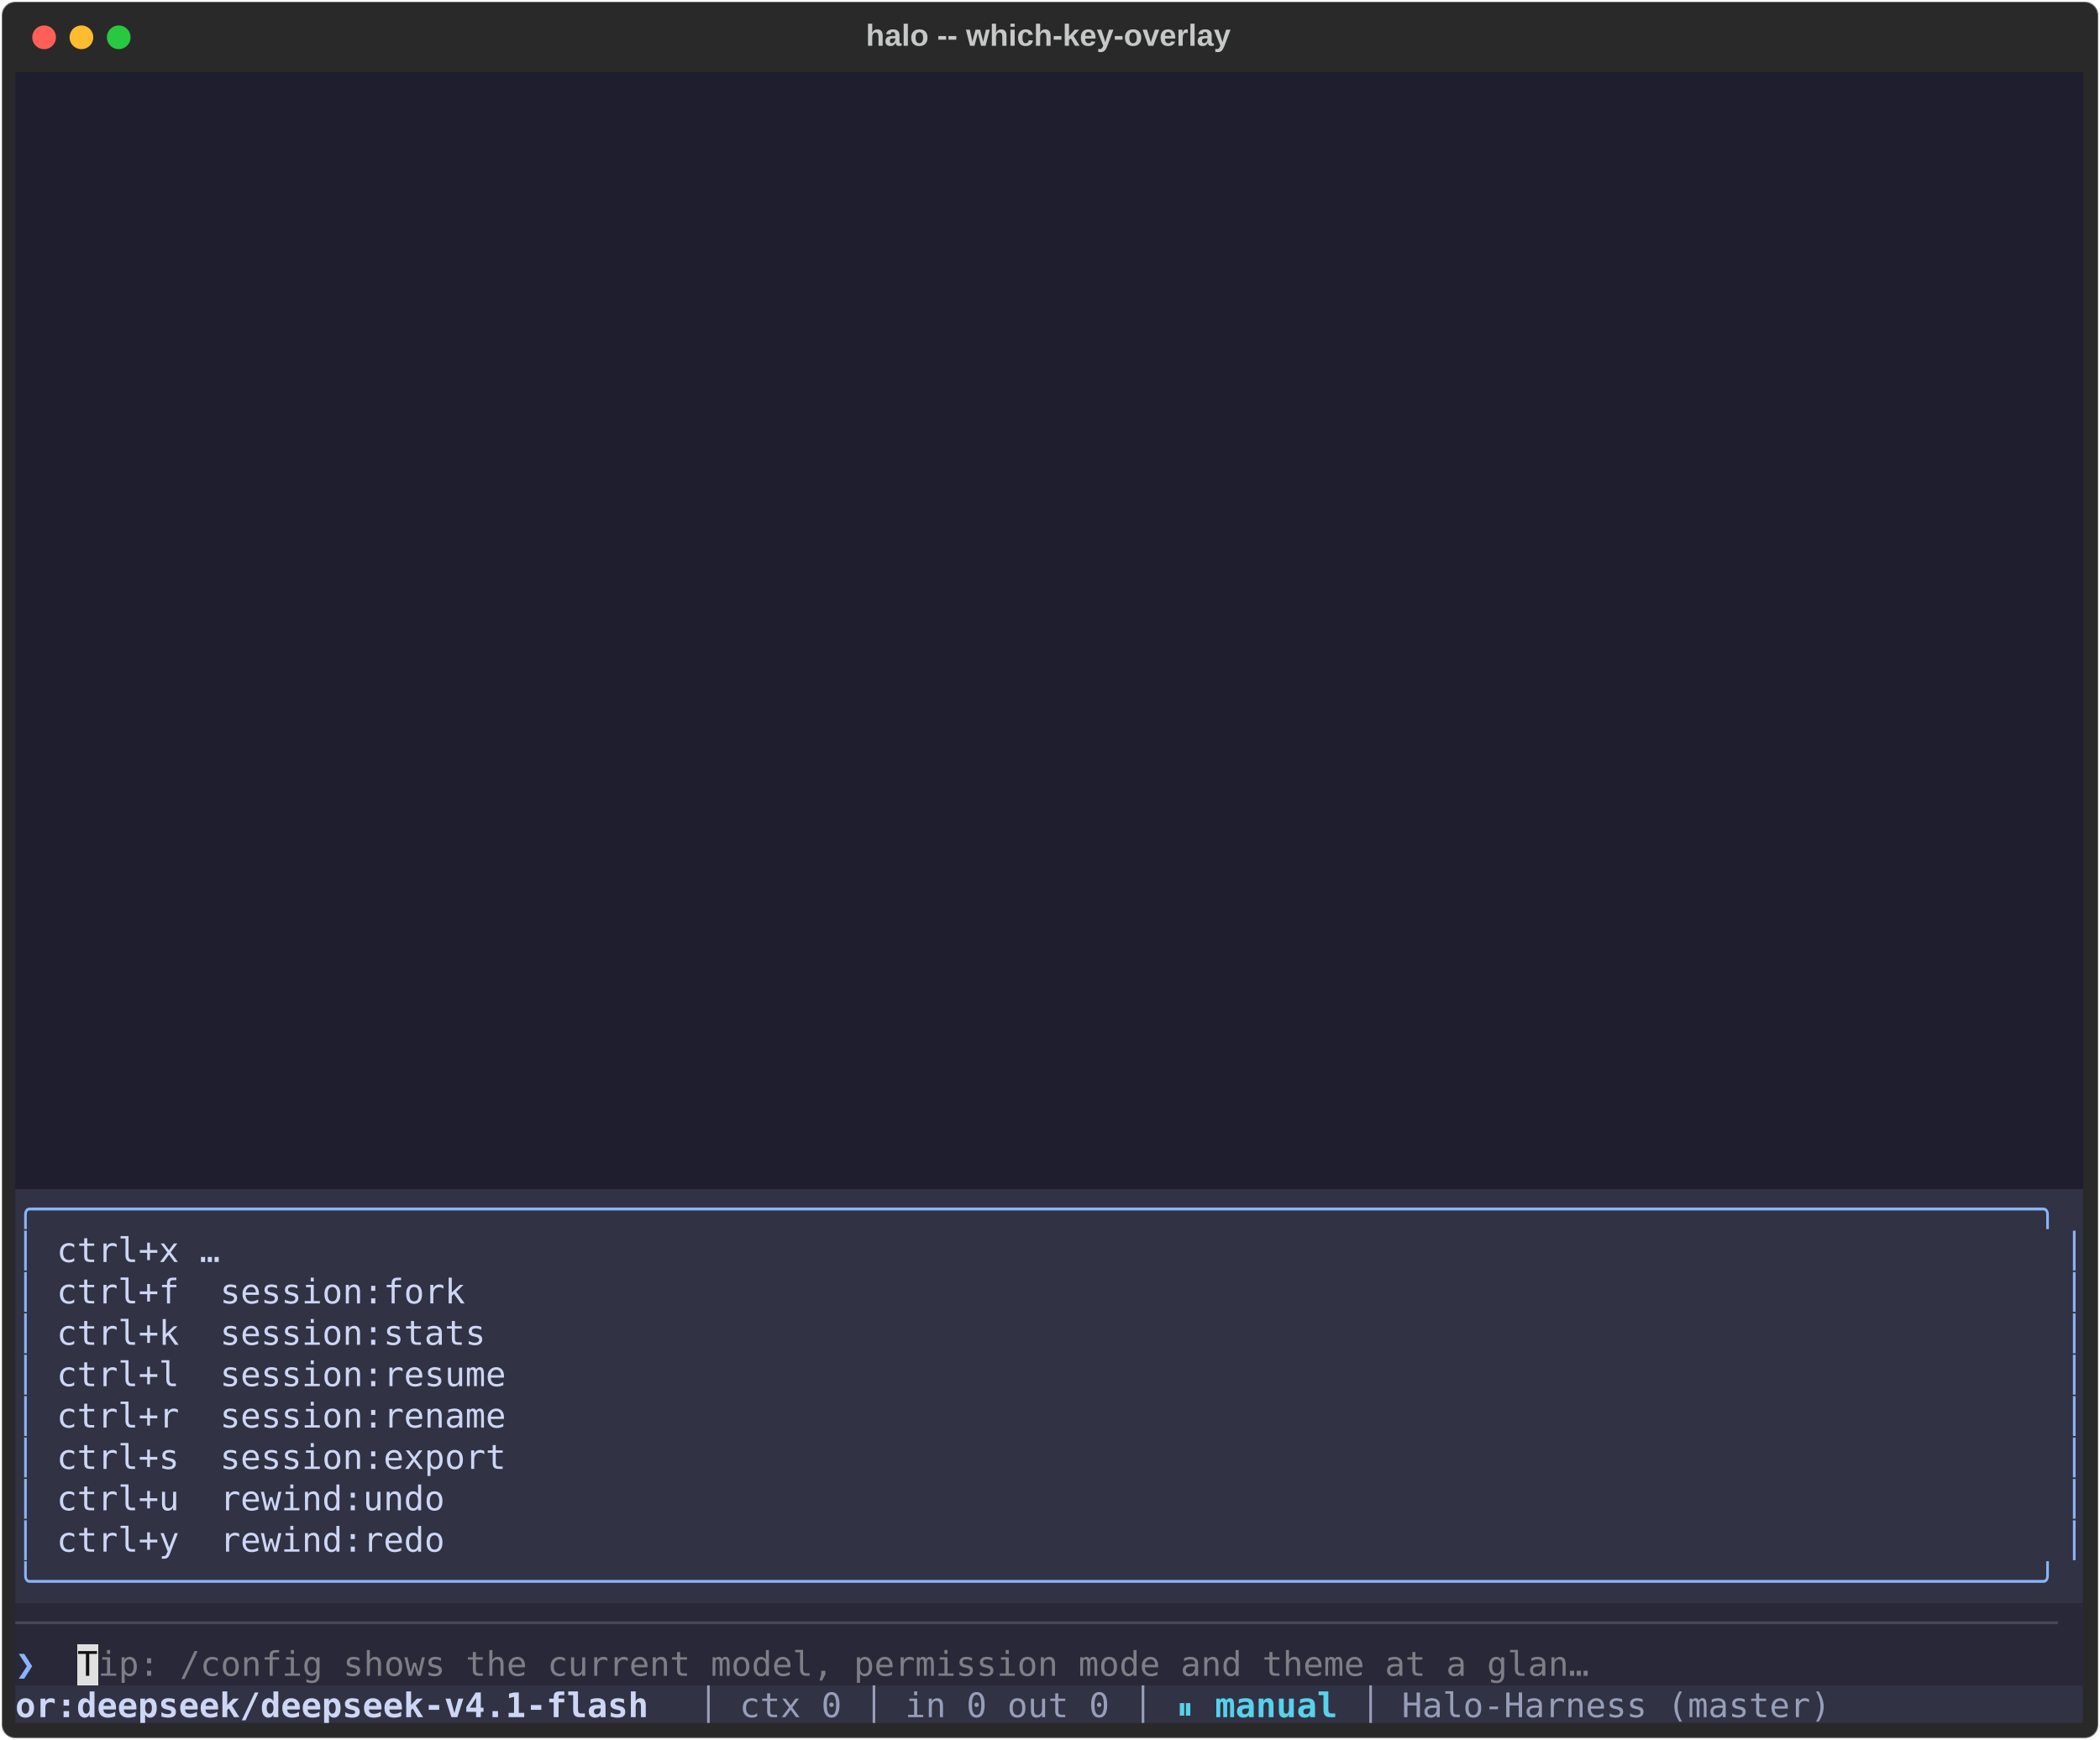
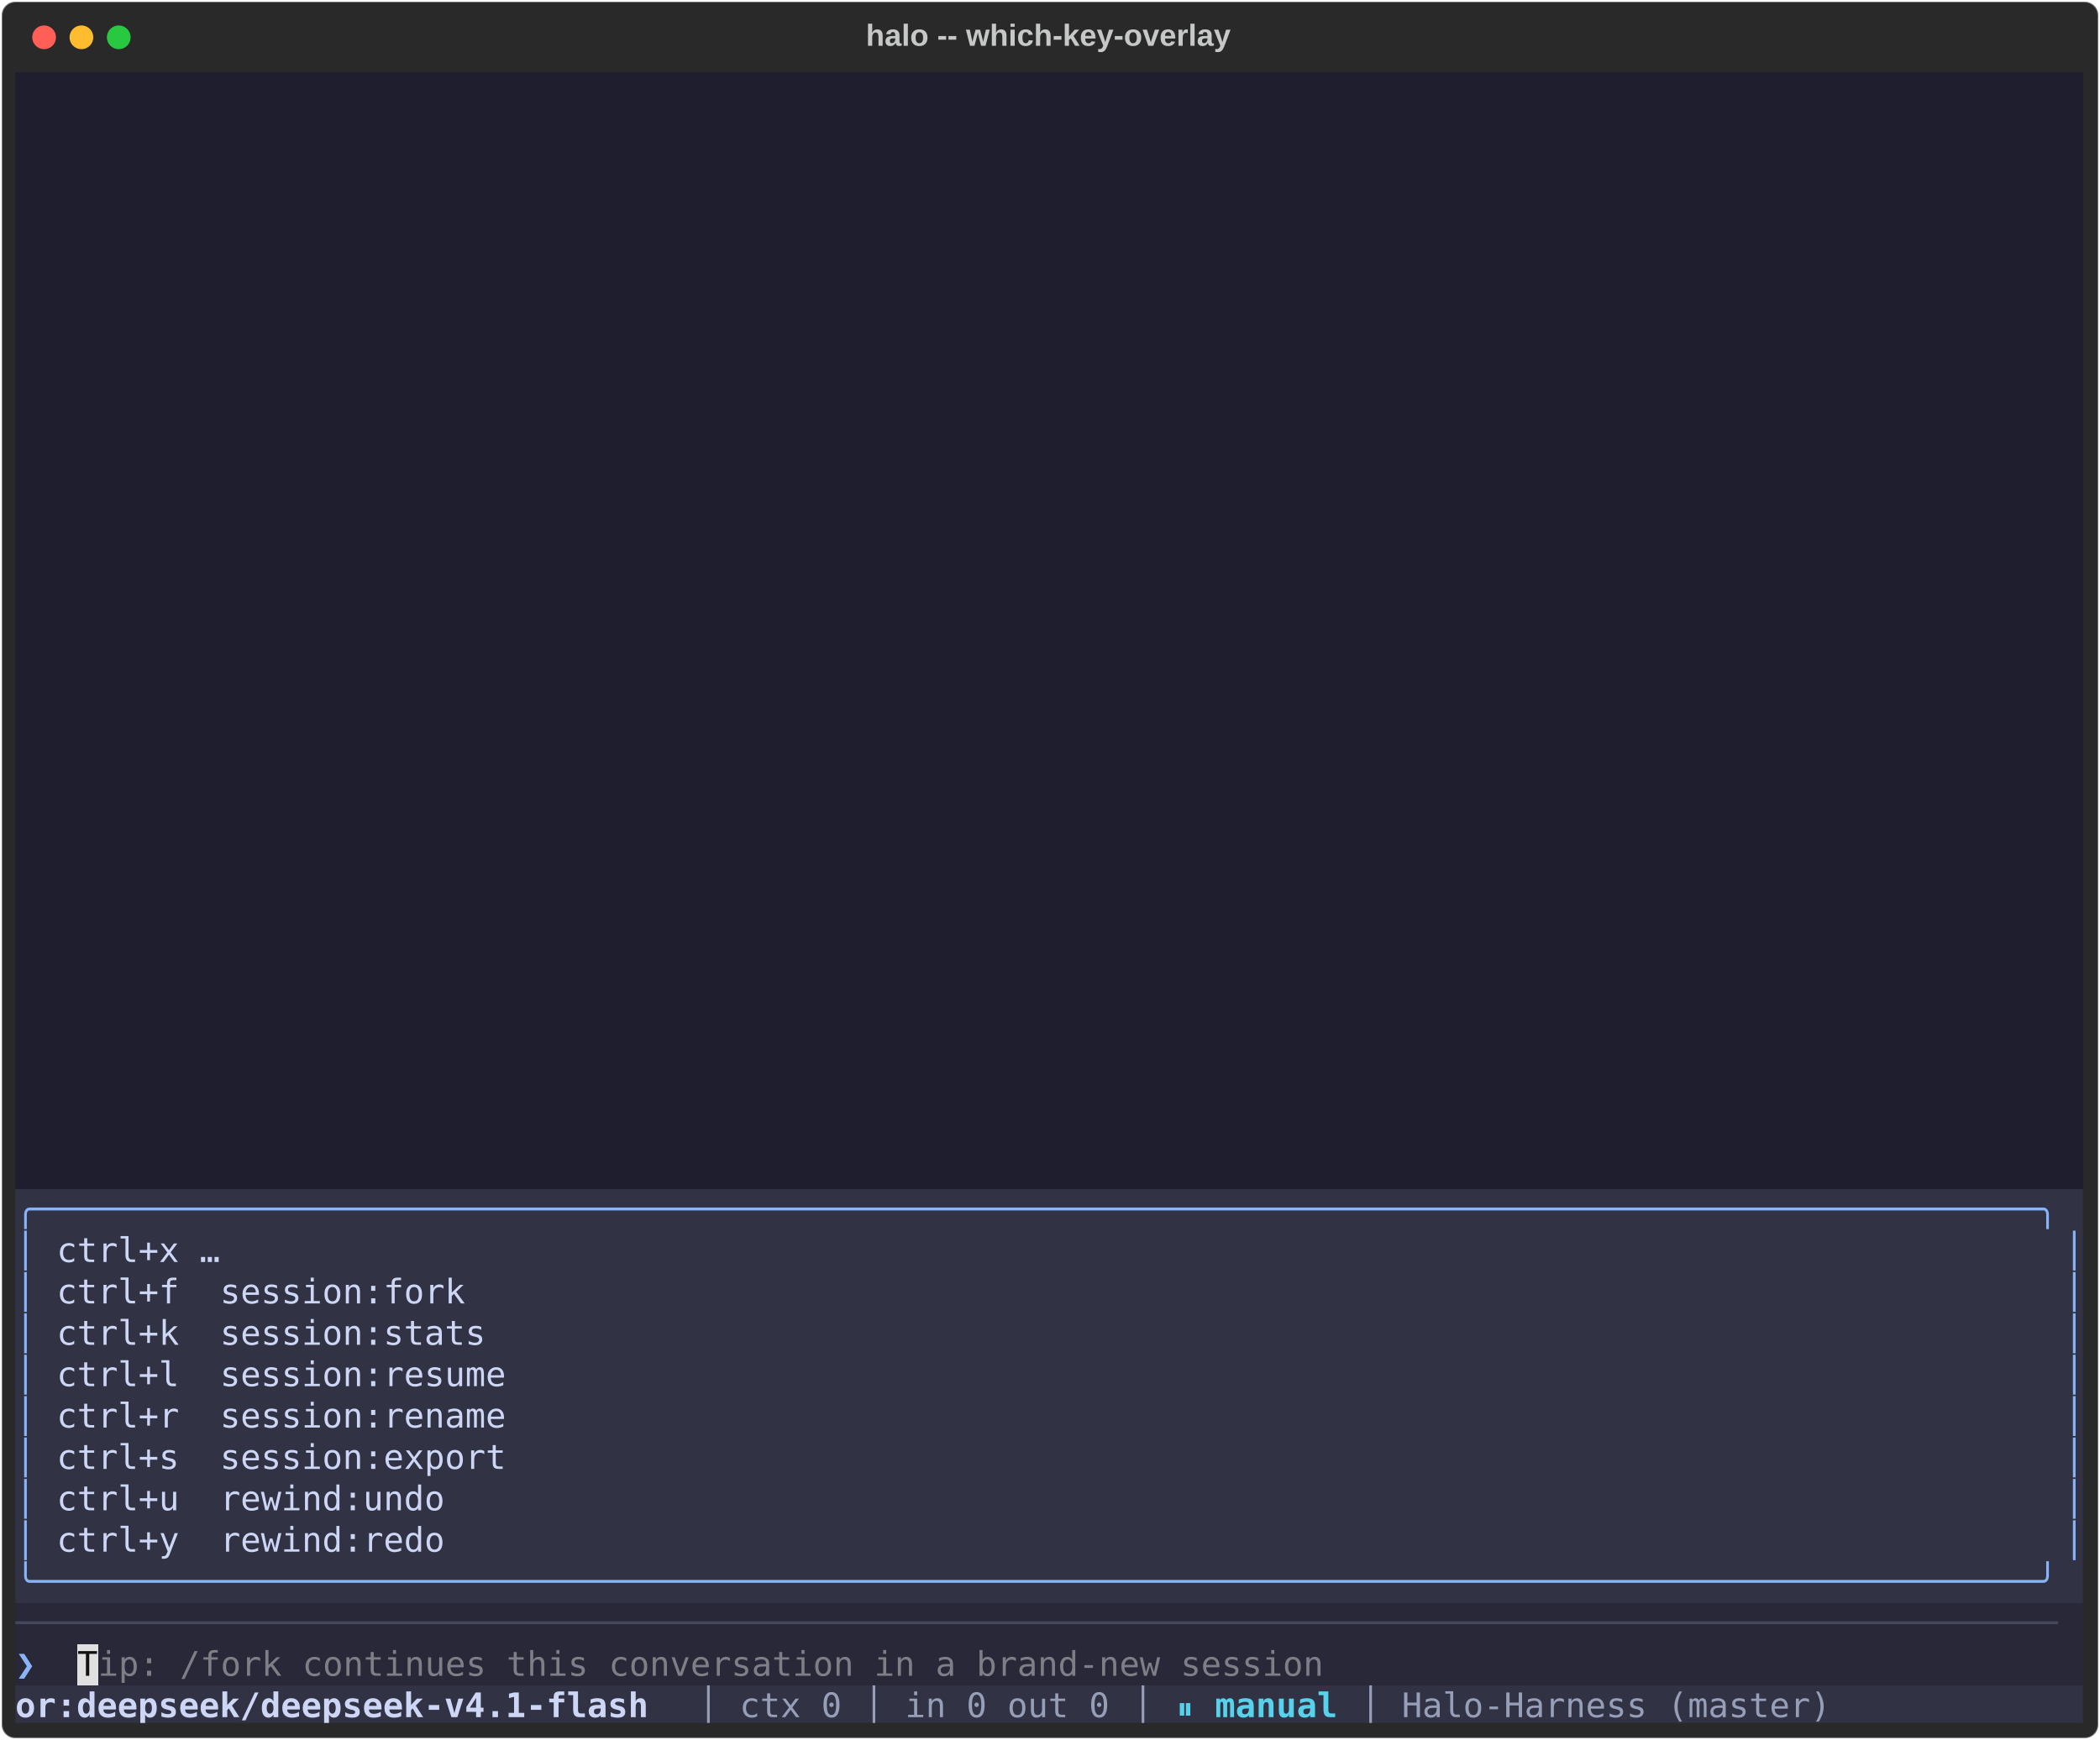
<svg xmlns="http://www.w3.org/2000/svg" class="rich-terminal" viewBox="0 0 1238 1026.0">
  <style>

    @font-face {
        font-family: "Fira Code";
        src: local("FiraCode-Regular"),
                url("https://cdnjs.cloudflare.com/ajax/libs/firacode/6.2.0/woff2/FiraCode-Regular.woff2") format("woff2"),
                url("https://cdnjs.cloudflare.com/ajax/libs/firacode/6.2.0/woff/FiraCode-Regular.woff") format("woff");
        font-style: normal;
        font-weight: 400;
    }
    @font-face {
        font-family: "Fira Code";
        src: local("FiraCode-Bold"),
                url("https://cdnjs.cloudflare.com/ajax/libs/firacode/6.2.0/woff2/FiraCode-Bold.woff2") format("woff2"),
                url("https://cdnjs.cloudflare.com/ajax/libs/firacode/6.2.0/woff/FiraCode-Bold.woff") format("woff");
        font-style: bold;
        font-weight: 700;
    }

-     .terminal-1856995977-matrix {
+     .terminal-78872193-matrix {
        font-family: Fira Code, monospace;
        font-size: 20px;
        line-height: 24.4px;
        font-variant-east-asian: full-width;
    }

-     .terminal-1856995977-title {
+     .terminal-78872193-title {
        font-size: 18px;
        font-weight: bold;
        font-family: arial;
    }

-     .terminal-1856995977-r1 { fill: #c5c8c6 }
- .terminal-1856995977-r2 { fill: #89b4fa }
- .terminal-1856995977-r3 { fill: #cdd6f4 }
- .terminal-1856995977-r4 { fill: #45475a }
- .terminal-1856995977-r5 { fill: #89b4fa;font-weight: bold }
- .terminal-1856995977-r6 { fill: #121212 }
- .terminal-1856995977-r7 { fill: #7e7e87 }
- .terminal-1856995977-r8 { fill: #cdd6f4;font-weight: bold }
- .terminal-1856995977-r9 { fill: #979eb8 }
- .terminal-1856995977-r10 { fill: #58d1eb;font-weight: bold }
+     .terminal-78872193-r1 { fill: #c5c8c6 }
+ .terminal-78872193-r2 { fill: #89b4fa }
+ .terminal-78872193-r3 { fill: #cdd6f4 }
+ .terminal-78872193-r4 { fill: #45475a }
+ .terminal-78872193-r5 { fill: #89b4fa;font-weight: bold }
+ .terminal-78872193-r6 { fill: #121212 }
+ .terminal-78872193-r7 { fill: #7e7e87 }
+ .terminal-78872193-r8 { fill: #cdd6f4;font-weight: bold }
+ .terminal-78872193-r9 { fill: #979eb8 }
+ .terminal-78872193-r10 { fill: #58d1eb;font-weight: bold }
    </style>
  <defs>
-     <clipPath id="terminal-1856995977-clip-terminal">
+     <clipPath id="terminal-78872193-clip-terminal">
      <rect x="0" y="0" width="1219.0" height="975.0" />
    </clipPath>
-     <clipPath id="terminal-1856995977-line-0">
+     <clipPath id="terminal-78872193-line-0">
      <rect x="0" y="1.5" width="1220" height="24.65" />
    </clipPath>
-     <clipPath id="terminal-1856995977-line-1">
+     <clipPath id="terminal-78872193-line-1">
      <rect x="0" y="25.9" width="1220" height="24.65" />
    </clipPath>
-     <clipPath id="terminal-1856995977-line-2">
+     <clipPath id="terminal-78872193-line-2">
      <rect x="0" y="50.3" width="1220" height="24.65" />
    </clipPath>
-     <clipPath id="terminal-1856995977-line-3">
+     <clipPath id="terminal-78872193-line-3">
      <rect x="0" y="74.7" width="1220" height="24.65" />
    </clipPath>
-     <clipPath id="terminal-1856995977-line-4">
+     <clipPath id="terminal-78872193-line-4">
      <rect x="0" y="99.1" width="1220" height="24.65" />
    </clipPath>
-     <clipPath id="terminal-1856995977-line-5">
+     <clipPath id="terminal-78872193-line-5">
      <rect x="0" y="123.5" width="1220" height="24.65" />
    </clipPath>
-     <clipPath id="terminal-1856995977-line-6">
+     <clipPath id="terminal-78872193-line-6">
      <rect x="0" y="147.9" width="1220" height="24.65" />
    </clipPath>
-     <clipPath id="terminal-1856995977-line-7">
+     <clipPath id="terminal-78872193-line-7">
      <rect x="0" y="172.3" width="1220" height="24.65" />
    </clipPath>
-     <clipPath id="terminal-1856995977-line-8">
+     <clipPath id="terminal-78872193-line-8">
      <rect x="0" y="196.7" width="1220" height="24.65" />
    </clipPath>
-     <clipPath id="terminal-1856995977-line-9">
+     <clipPath id="terminal-78872193-line-9">
      <rect x="0" y="221.1" width="1220" height="24.65" />
    </clipPath>
-     <clipPath id="terminal-1856995977-line-10">
+     <clipPath id="terminal-78872193-line-10">
      <rect x="0" y="245.5" width="1220" height="24.65" />
    </clipPath>
-     <clipPath id="terminal-1856995977-line-11">
+     <clipPath id="terminal-78872193-line-11">
      <rect x="0" y="269.9" width="1220" height="24.65" />
    </clipPath>
-     <clipPath id="terminal-1856995977-line-12">
+     <clipPath id="terminal-78872193-line-12">
      <rect x="0" y="294.3" width="1220" height="24.65" />
    </clipPath>
-     <clipPath id="terminal-1856995977-line-13">
+     <clipPath id="terminal-78872193-line-13">
      <rect x="0" y="318.7" width="1220" height="24.65" />
    </clipPath>
-     <clipPath id="terminal-1856995977-line-14">
+     <clipPath id="terminal-78872193-line-14">
      <rect x="0" y="343.1" width="1220" height="24.65" />
    </clipPath>
-     <clipPath id="terminal-1856995977-line-15">
+     <clipPath id="terminal-78872193-line-15">
      <rect x="0" y="367.5" width="1220" height="24.65" />
    </clipPath>
-     <clipPath id="terminal-1856995977-line-16">
+     <clipPath id="terminal-78872193-line-16">
      <rect x="0" y="391.9" width="1220" height="24.65" />
    </clipPath>
-     <clipPath id="terminal-1856995977-line-17">
+     <clipPath id="terminal-78872193-line-17">
      <rect x="0" y="416.3" width="1220" height="24.65" />
    </clipPath>
-     <clipPath id="terminal-1856995977-line-18">
+     <clipPath id="terminal-78872193-line-18">
      <rect x="0" y="440.7" width="1220" height="24.65" />
    </clipPath>
-     <clipPath id="terminal-1856995977-line-19">
+     <clipPath id="terminal-78872193-line-19">
      <rect x="0" y="465.1" width="1220" height="24.65" />
    </clipPath>
-     <clipPath id="terminal-1856995977-line-20">
+     <clipPath id="terminal-78872193-line-20">
      <rect x="0" y="489.5" width="1220" height="24.65" />
    </clipPath>
-     <clipPath id="terminal-1856995977-line-21">
+     <clipPath id="terminal-78872193-line-21">
      <rect x="0" y="513.9" width="1220" height="24.65" />
    </clipPath>
-     <clipPath id="terminal-1856995977-line-22">
+     <clipPath id="terminal-78872193-line-22">
      <rect x="0" y="538.3" width="1220" height="24.65" />
    </clipPath>
-     <clipPath id="terminal-1856995977-line-23">
+     <clipPath id="terminal-78872193-line-23">
      <rect x="0" y="562.7" width="1220" height="24.65" />
    </clipPath>
-     <clipPath id="terminal-1856995977-line-24">
+     <clipPath id="terminal-78872193-line-24">
      <rect x="0" y="587.1" width="1220" height="24.65" />
    </clipPath>
-     <clipPath id="terminal-1856995977-line-25">
+     <clipPath id="terminal-78872193-line-25">
      <rect x="0" y="611.5" width="1220" height="24.65" />
    </clipPath>
-     <clipPath id="terminal-1856995977-line-26">
+     <clipPath id="terminal-78872193-line-26">
      <rect x="0" y="635.9" width="1220" height="24.65" />
    </clipPath>
-     <clipPath id="terminal-1856995977-line-27">
+     <clipPath id="terminal-78872193-line-27">
      <rect x="0" y="660.3" width="1220" height="24.65" />
    </clipPath>
-     <clipPath id="terminal-1856995977-line-28">
+     <clipPath id="terminal-78872193-line-28">
      <rect x="0" y="684.7" width="1220" height="24.65" />
    </clipPath>
-     <clipPath id="terminal-1856995977-line-29">
+     <clipPath id="terminal-78872193-line-29">
      <rect x="0" y="709.1" width="1220" height="24.65" />
    </clipPath>
-     <clipPath id="terminal-1856995977-line-30">
+     <clipPath id="terminal-78872193-line-30">
      <rect x="0" y="733.5" width="1220" height="24.65" />
    </clipPath>
-     <clipPath id="terminal-1856995977-line-31">
+     <clipPath id="terminal-78872193-line-31">
      <rect x="0" y="757.9" width="1220" height="24.65" />
    </clipPath>
-     <clipPath id="terminal-1856995977-line-32">
+     <clipPath id="terminal-78872193-line-32">
      <rect x="0" y="782.3" width="1220" height="24.65" />
    </clipPath>
-     <clipPath id="terminal-1856995977-line-33">
+     <clipPath id="terminal-78872193-line-33">
      <rect x="0" y="806.7" width="1220" height="24.65" />
    </clipPath>
-     <clipPath id="terminal-1856995977-line-34">
+     <clipPath id="terminal-78872193-line-34">
      <rect x="0" y="831.1" width="1220" height="24.65" />
    </clipPath>
-     <clipPath id="terminal-1856995977-line-35">
+     <clipPath id="terminal-78872193-line-35">
      <rect x="0" y="855.5" width="1220" height="24.65" />
    </clipPath>
-     <clipPath id="terminal-1856995977-line-36">
+     <clipPath id="terminal-78872193-line-36">
      <rect x="0" y="879.9" width="1220" height="24.65" />
    </clipPath>
-     <clipPath id="terminal-1856995977-line-37">
+     <clipPath id="terminal-78872193-line-37">
      <rect x="0" y="904.3" width="1220" height="24.65" />
    </clipPath>
-     <clipPath id="terminal-1856995977-line-38">
+     <clipPath id="terminal-78872193-line-38">
      <rect x="0" y="928.7" width="1220" height="24.65" />
    </clipPath>
  </defs>
  <rect fill="#292929" stroke="rgba(255,255,255,0.35)" stroke-width="1" x="1" y="1" width="1236" height="1024" rx="8" />
-   <text class="terminal-1856995977-title" fill="#c5c8c6" text-anchor="middle" x="618" y="27">halo -- which-key-overlay</text>
+   <text class="terminal-78872193-title" fill="#c5c8c6" text-anchor="middle" x="618" y="27">halo -- which-key-overlay</text>
  <g transform="translate(26,22)">
    <circle cx="0" cy="0" r="7" fill="#ff5f57" />
    <circle cx="22" cy="0" r="7" fill="#febc2e" />
    <circle cx="44" cy="0" r="7" fill="#28c840" />
  </g>
-   <g transform="translate(9, 41)" clip-path="url(#terminal-1856995977-clip-terminal)">
+   <g transform="translate(9, 41)" clip-path="url(#terminal-78872193-clip-terminal)">
    <rect fill="#1e1e2e" x="0" y="1.5" width="1220" height="24.65" shape-rendering="crispEdges" />
    <rect fill="#1e1e2e" x="0" y="25.9" width="1220" height="24.65" shape-rendering="crispEdges" />
    <rect fill="#1e1e2e" x="0" y="50.3" width="1220" height="24.65" shape-rendering="crispEdges" />
    <rect fill="#1e1e2e" x="0" y="74.7" width="1220" height="24.65" shape-rendering="crispEdges" />
    <rect fill="#1e1e2e" x="0" y="99.1" width="1220" height="24.65" shape-rendering="crispEdges" />
    <rect fill="#1e1e2e" x="0" y="123.5" width="1220" height="24.65" shape-rendering="crispEdges" />
    <rect fill="#1e1e2e" x="0" y="147.9" width="1220" height="24.65" shape-rendering="crispEdges" />
    <rect fill="#1e1e2e" x="0" y="172.3" width="1220" height="24.65" shape-rendering="crispEdges" />
    <rect fill="#1e1e2e" x="0" y="196.7" width="1220" height="24.65" shape-rendering="crispEdges" />
    <rect fill="#1e1e2e" x="0" y="221.1" width="1220" height="24.65" shape-rendering="crispEdges" />
    <rect fill="#1e1e2e" x="0" y="245.5" width="1220" height="24.65" shape-rendering="crispEdges" />
    <rect fill="#1e1e2e" x="0" y="269.9" width="1220" height="24.65" shape-rendering="crispEdges" />
    <rect fill="#1e1e2e" x="0" y="294.3" width="1220" height="24.65" shape-rendering="crispEdges" />
    <rect fill="#1e1e2e" x="0" y="318.7" width="1220" height="24.65" shape-rendering="crispEdges" />
    <rect fill="#1e1e2e" x="0" y="343.1" width="1220" height="24.65" shape-rendering="crispEdges" />
    <rect fill="#1e1e2e" x="0" y="367.5" width="1220" height="24.65" shape-rendering="crispEdges" />
    <rect fill="#1e1e2e" x="0" y="391.9" width="1220" height="24.65" shape-rendering="crispEdges" />
    <rect fill="#1e1e2e" x="0" y="416.3" width="1220" height="24.65" shape-rendering="crispEdges" />
    <rect fill="#1e1e2e" x="0" y="440.7" width="1220" height="24.65" shape-rendering="crispEdges" />
    <rect fill="#1e1e2e" x="0" y="465.1" width="1220" height="24.65" shape-rendering="crispEdges" />
    <rect fill="#1e1e2e" x="0" y="489.5" width="1220" height="24.65" shape-rendering="crispEdges" />
    <rect fill="#1e1e2e" x="0" y="513.9" width="1220" height="24.65" shape-rendering="crispEdges" />
    <rect fill="#1e1e2e" x="0" y="538.3" width="1220" height="24.65" shape-rendering="crispEdges" />
    <rect fill="#1e1e2e" x="0" y="562.7" width="1220" height="24.65" shape-rendering="crispEdges" />
    <rect fill="#1e1e2e" x="0" y="587.1" width="1220" height="24.65" shape-rendering="crispEdges" />
    <rect fill="#1e1e2e" x="0" y="611.5" width="1220" height="24.65" shape-rendering="crispEdges" />
    <rect fill="#1e1e2e" x="0" y="635.9" width="1220" height="24.65" shape-rendering="crispEdges" />
    <rect fill="#313244" x="0" y="660.3" width="1220" height="24.65" shape-rendering="crispEdges" />
    <rect fill="#313244" x="0" y="684.7" width="12.2" height="24.65" shape-rendering="crispEdges" />
    <rect fill="#313244" x="12.2" y="684.7" width="12.2" height="24.65" shape-rendering="crispEdges" />
    <rect fill="#313244" x="24.4" y="684.7" width="97.6" height="24.65" shape-rendering="crispEdges" />
    <rect fill="#313244" x="122" y="684.7" width="1085.8" height="24.65" shape-rendering="crispEdges" />
    <rect fill="#313244" x="1207.8" y="684.7" width="12.2" height="24.65" shape-rendering="crispEdges" />
    <rect fill="#313244" x="0" y="709.1" width="12.2" height="24.65" shape-rendering="crispEdges" />
    <rect fill="#313244" x="12.2" y="709.1" width="12.2" height="24.65" shape-rendering="crispEdges" />
    <rect fill="#313244" x="24.4" y="709.1" width="244" height="24.65" shape-rendering="crispEdges" />
    <rect fill="#313244" x="268.4" y="709.1" width="939.4" height="24.65" shape-rendering="crispEdges" />
    <rect fill="#313244" x="1207.8" y="709.1" width="12.2" height="24.65" shape-rendering="crispEdges" />
    <rect fill="#313244" x="0" y="733.5" width="12.2" height="24.65" shape-rendering="crispEdges" />
    <rect fill="#313244" x="12.2" y="733.5" width="12.2" height="24.65" shape-rendering="crispEdges" />
    <rect fill="#313244" x="24.4" y="733.5" width="256.2" height="24.65" shape-rendering="crispEdges" />
    <rect fill="#313244" x="280.6" y="733.5" width="927.2" height="24.65" shape-rendering="crispEdges" />
    <rect fill="#313244" x="1207.8" y="733.5" width="12.2" height="24.65" shape-rendering="crispEdges" />
    <rect fill="#313244" x="0" y="757.9" width="12.2" height="24.65" shape-rendering="crispEdges" />
    <rect fill="#313244" x="12.2" y="757.9" width="12.2" height="24.65" shape-rendering="crispEdges" />
    <rect fill="#313244" x="24.4" y="757.9" width="268.4" height="24.65" shape-rendering="crispEdges" />
    <rect fill="#313244" x="292.8" y="757.9" width="915" height="24.65" shape-rendering="crispEdges" />
    <rect fill="#313244" x="1207.8" y="757.9" width="12.2" height="24.65" shape-rendering="crispEdges" />
    <rect fill="#313244" x="0" y="782.3" width="12.2" height="24.65" shape-rendering="crispEdges" />
    <rect fill="#313244" x="12.2" y="782.3" width="12.2" height="24.65" shape-rendering="crispEdges" />
    <rect fill="#313244" x="24.4" y="782.3" width="268.4" height="24.65" shape-rendering="crispEdges" />
    <rect fill="#313244" x="292.8" y="782.3" width="915" height="24.65" shape-rendering="crispEdges" />
    <rect fill="#313244" x="1207.8" y="782.3" width="12.2" height="24.65" shape-rendering="crispEdges" />
    <rect fill="#313244" x="0" y="806.7" width="12.2" height="24.65" shape-rendering="crispEdges" />
    <rect fill="#313244" x="12.2" y="806.7" width="12.2" height="24.65" shape-rendering="crispEdges" />
    <rect fill="#313244" x="24.4" y="806.7" width="268.4" height="24.65" shape-rendering="crispEdges" />
    <rect fill="#313244" x="292.8" y="806.7" width="915" height="24.65" shape-rendering="crispEdges" />
    <rect fill="#313244" x="1207.8" y="806.7" width="12.2" height="24.65" shape-rendering="crispEdges" />
    <rect fill="#313244" x="0" y="831.1" width="12.2" height="24.65" shape-rendering="crispEdges" />
    <rect fill="#313244" x="12.2" y="831.1" width="12.2" height="24.65" shape-rendering="crispEdges" />
    <rect fill="#313244" x="24.4" y="831.1" width="231.8" height="24.65" shape-rendering="crispEdges" />
    <rect fill="#313244" x="256.2" y="831.1" width="951.6" height="24.65" shape-rendering="crispEdges" />
    <rect fill="#313244" x="1207.8" y="831.1" width="12.2" height="24.65" shape-rendering="crispEdges" />
    <rect fill="#313244" x="0" y="855.5" width="12.2" height="24.65" shape-rendering="crispEdges" />
    <rect fill="#313244" x="12.2" y="855.5" width="12.2" height="24.65" shape-rendering="crispEdges" />
    <rect fill="#313244" x="24.4" y="855.5" width="231.8" height="24.65" shape-rendering="crispEdges" />
    <rect fill="#313244" x="256.2" y="855.5" width="951.6" height="24.65" shape-rendering="crispEdges" />
    <rect fill="#313244" x="1207.8" y="855.5" width="12.2" height="24.65" shape-rendering="crispEdges" />
    <rect fill="#313244" x="0" y="879.9" width="1220" height="24.65" shape-rendering="crispEdges" />
    <rect fill="#282838" x="0" y="904.3" width="1220" height="24.65" shape-rendering="crispEdges" />
    <rect fill="#282838" x="0" y="928.7" width="12.2" height="24.65" shape-rendering="crispEdges" />
    <rect fill="#282838" x="12.2" y="928.7" width="12.2" height="24.65" shape-rendering="crispEdges" />
    <rect fill="#282838" x="24.4" y="928.7" width="12.2" height="24.65" shape-rendering="crispEdges" />
    <rect fill="#e0e0e0" x="36.6" y="928.7" width="12.2" height="24.65" shape-rendering="crispEdges" />
-     <rect fill="#282838" x="48.8" y="928.7" width="890.6" height="24.65" shape-rendering="crispEdges" />
-     <rect fill="#282838" x="939.4" y="928.7" width="280.6" height="24.65" shape-rendering="crispEdges" />
+     <rect fill="#282838" x="48.8" y="928.7" width="732" height="24.65" shape-rendering="crispEdges" />
+     <rect fill="#282838" x="780.8" y="928.7" width="439.2" height="24.65" shape-rendering="crispEdges" />
    <rect fill="#313244" x="0" y="953.1" width="402.6" height="24.65" shape-rendering="crispEdges" />
    <rect fill="#313244" x="402.6" y="953.1" width="24.4" height="24.65" shape-rendering="crispEdges" />
    <rect fill="#313244" x="427" y="953.1" width="73.2" height="24.65" shape-rendering="crispEdges" />
    <rect fill="#313244" x="500.2" y="953.1" width="24.4" height="24.65" shape-rendering="crispEdges" />
    <rect fill="#313244" x="524.6" y="953.1" width="134.2" height="24.65" shape-rendering="crispEdges" />
    <rect fill="#313244" x="658.8" y="953.1" width="24.4" height="24.65" shape-rendering="crispEdges" />
    <rect fill="#313244" x="683.2" y="953.1" width="109.8" height="24.65" shape-rendering="crispEdges" />
    <rect fill="#313244" x="793" y="953.1" width="24.4" height="24.65" shape-rendering="crispEdges" />
    <rect fill="#313244" x="817.4" y="953.1" width="268.4" height="24.65" shape-rendering="crispEdges" />
    <rect fill="#313244" x="1085.8" y="953.1" width="134.2" height="24.65" shape-rendering="crispEdges" />
-     <g class="terminal-1856995977-matrix">
-       <text class="terminal-1856995977-r1" x="1220" y="20" textLength="12.2" clip-path="url(#terminal-1856995977-line-0)">
- </text>
-       <text class="terminal-1856995977-r1" x="1220" y="44.4" textLength="12.2" clip-path="url(#terminal-1856995977-line-1)">
- </text>
-       <text class="terminal-1856995977-r1" x="1220" y="68.8" textLength="12.2" clip-path="url(#terminal-1856995977-line-2)">
- </text>
-       <text class="terminal-1856995977-r1" x="1220" y="93.2" textLength="12.2" clip-path="url(#terminal-1856995977-line-3)">
- </text>
-       <text class="terminal-1856995977-r1" x="1220" y="117.6" textLength="12.2" clip-path="url(#terminal-1856995977-line-4)">
- </text>
-       <text class="terminal-1856995977-r1" x="1220" y="142" textLength="12.2" clip-path="url(#terminal-1856995977-line-5)">
- </text>
-       <text class="terminal-1856995977-r1" x="1220" y="166.4" textLength="12.2" clip-path="url(#terminal-1856995977-line-6)">
- </text>
-       <text class="terminal-1856995977-r1" x="1220" y="190.8" textLength="12.2" clip-path="url(#terminal-1856995977-line-7)">
- </text>
-       <text class="terminal-1856995977-r1" x="1220" y="215.2" textLength="12.2" clip-path="url(#terminal-1856995977-line-8)">
- </text>
-       <text class="terminal-1856995977-r1" x="1220" y="239.6" textLength="12.2" clip-path="url(#terminal-1856995977-line-9)">
- </text>
-       <text class="terminal-1856995977-r1" x="1220" y="264" textLength="12.2" clip-path="url(#terminal-1856995977-line-10)">
- </text>
-       <text class="terminal-1856995977-r1" x="1220" y="288.4" textLength="12.2" clip-path="url(#terminal-1856995977-line-11)">
- </text>
-       <text class="terminal-1856995977-r1" x="1220" y="312.8" textLength="12.2" clip-path="url(#terminal-1856995977-line-12)">
- </text>
-       <text class="terminal-1856995977-r1" x="1220" y="337.2" textLength="12.2" clip-path="url(#terminal-1856995977-line-13)">
- </text>
-       <text class="terminal-1856995977-r1" x="1220" y="361.6" textLength="12.2" clip-path="url(#terminal-1856995977-line-14)">
- </text>
-       <text class="terminal-1856995977-r1" x="1220" y="386" textLength="12.2" clip-path="url(#terminal-1856995977-line-15)">
- </text>
-       <text class="terminal-1856995977-r1" x="1220" y="410.4" textLength="12.2" clip-path="url(#terminal-1856995977-line-16)">
- </text>
-       <text class="terminal-1856995977-r1" x="1220" y="434.8" textLength="12.2" clip-path="url(#terminal-1856995977-line-17)">
- </text>
-       <text class="terminal-1856995977-r1" x="1220" y="459.2" textLength="12.2" clip-path="url(#terminal-1856995977-line-18)">
- </text>
-       <text class="terminal-1856995977-r1" x="1220" y="483.6" textLength="12.2" clip-path="url(#terminal-1856995977-line-19)">
- </text>
-       <text class="terminal-1856995977-r1" x="1220" y="508" textLength="12.2" clip-path="url(#terminal-1856995977-line-20)">
- </text>
-       <text class="terminal-1856995977-r1" x="1220" y="532.4" textLength="12.2" clip-path="url(#terminal-1856995977-line-21)">
- </text>
-       <text class="terminal-1856995977-r1" x="1220" y="556.8" textLength="12.2" clip-path="url(#terminal-1856995977-line-22)">
- </text>
-       <text class="terminal-1856995977-r1" x="1220" y="581.2" textLength="12.2" clip-path="url(#terminal-1856995977-line-23)">
- </text>
-       <text class="terminal-1856995977-r1" x="1220" y="605.6" textLength="12.2" clip-path="url(#terminal-1856995977-line-24)">
- </text>
-       <text class="terminal-1856995977-r1" x="1220" y="630" textLength="12.2" clip-path="url(#terminal-1856995977-line-25)">
- </text>
-       <text class="terminal-1856995977-r1" x="1220" y="654.4" textLength="12.2" clip-path="url(#terminal-1856995977-line-26)">
- </text>
-       <text class="terminal-1856995977-r2" x="0" y="678.8" textLength="1220" clip-path="url(#terminal-1856995977-line-27)">╭──────────────────────────────────────────────────────────────────────────────────────────────────╮</text>
-       <text class="terminal-1856995977-r1" x="1220" y="678.8" textLength="12.2" clip-path="url(#terminal-1856995977-line-27)">
- </text>
-       <text class="terminal-1856995977-r2" x="0" y="703.2" textLength="12.2" clip-path="url(#terminal-1856995977-line-28)">│</text>
-       <text class="terminal-1856995977-r3" x="24.4" y="703.2" textLength="97.6" clip-path="url(#terminal-1856995977-line-28)">ctrl+x …</text>
-       <text class="terminal-1856995977-r2" x="1207.8" y="703.2" textLength="12.2" clip-path="url(#terminal-1856995977-line-28)">│</text>
-       <text class="terminal-1856995977-r1" x="1220" y="703.2" textLength="12.2" clip-path="url(#terminal-1856995977-line-28)">
- </text>
-       <text class="terminal-1856995977-r2" x="0" y="727.6" textLength="12.2" clip-path="url(#terminal-1856995977-line-29)">│</text>
-       <text class="terminal-1856995977-r3" x="24.4" y="727.6" textLength="244" clip-path="url(#terminal-1856995977-line-29)">ctrl+f  session:fork</text>
-       <text class="terminal-1856995977-r2" x="1207.8" y="727.6" textLength="12.2" clip-path="url(#terminal-1856995977-line-29)">│</text>
-       <text class="terminal-1856995977-r1" x="1220" y="727.6" textLength="12.2" clip-path="url(#terminal-1856995977-line-29)">
- </text>
-       <text class="terminal-1856995977-r2" x="0" y="752" textLength="12.2" clip-path="url(#terminal-1856995977-line-30)">│</text>
-       <text class="terminal-1856995977-r3" x="24.4" y="752" textLength="256.2" clip-path="url(#terminal-1856995977-line-30)">ctrl+k  session:stats</text>
-       <text class="terminal-1856995977-r2" x="1207.8" y="752" textLength="12.2" clip-path="url(#terminal-1856995977-line-30)">│</text>
-       <text class="terminal-1856995977-r1" x="1220" y="752" textLength="12.2" clip-path="url(#terminal-1856995977-line-30)">
- </text>
-       <text class="terminal-1856995977-r2" x="0" y="776.4" textLength="12.2" clip-path="url(#terminal-1856995977-line-31)">│</text>
-       <text class="terminal-1856995977-r3" x="24.4" y="776.4" textLength="268.4" clip-path="url(#terminal-1856995977-line-31)">ctrl+l  session:resume</text>
-       <text class="terminal-1856995977-r2" x="1207.8" y="776.4" textLength="12.2" clip-path="url(#terminal-1856995977-line-31)">│</text>
-       <text class="terminal-1856995977-r1" x="1220" y="776.4" textLength="12.2" clip-path="url(#terminal-1856995977-line-31)">
- </text>
-       <text class="terminal-1856995977-r2" x="0" y="800.8" textLength="12.2" clip-path="url(#terminal-1856995977-line-32)">│</text>
-       <text class="terminal-1856995977-r3" x="24.4" y="800.8" textLength="268.4" clip-path="url(#terminal-1856995977-line-32)">ctrl+r  session:rename</text>
-       <text class="terminal-1856995977-r2" x="1207.8" y="800.8" textLength="12.2" clip-path="url(#terminal-1856995977-line-32)">│</text>
-       <text class="terminal-1856995977-r1" x="1220" y="800.8" textLength="12.2" clip-path="url(#terminal-1856995977-line-32)">
- </text>
-       <text class="terminal-1856995977-r2" x="0" y="825.2" textLength="12.2" clip-path="url(#terminal-1856995977-line-33)">│</text>
-       <text class="terminal-1856995977-r3" x="24.4" y="825.2" textLength="268.4" clip-path="url(#terminal-1856995977-line-33)">ctrl+s  session:export</text>
-       <text class="terminal-1856995977-r2" x="1207.8" y="825.2" textLength="12.2" clip-path="url(#terminal-1856995977-line-33)">│</text>
-       <text class="terminal-1856995977-r1" x="1220" y="825.2" textLength="12.2" clip-path="url(#terminal-1856995977-line-33)">
- </text>
-       <text class="terminal-1856995977-r2" x="0" y="849.6" textLength="12.2" clip-path="url(#terminal-1856995977-line-34)">│</text>
-       <text class="terminal-1856995977-r3" x="24.4" y="849.6" textLength="231.8" clip-path="url(#terminal-1856995977-line-34)">ctrl+u  rewind:undo</text>
-       <text class="terminal-1856995977-r2" x="1207.8" y="849.6" textLength="12.2" clip-path="url(#terminal-1856995977-line-34)">│</text>
-       <text class="terminal-1856995977-r1" x="1220" y="849.6" textLength="12.2" clip-path="url(#terminal-1856995977-line-34)">
- </text>
-       <text class="terminal-1856995977-r2" x="0" y="874" textLength="12.2" clip-path="url(#terminal-1856995977-line-35)">│</text>
-       <text class="terminal-1856995977-r3" x="24.4" y="874" textLength="231.8" clip-path="url(#terminal-1856995977-line-35)">ctrl+y  rewind:redo</text>
-       <text class="terminal-1856995977-r2" x="1207.8" y="874" textLength="12.2" clip-path="url(#terminal-1856995977-line-35)">│</text>
-       <text class="terminal-1856995977-r1" x="1220" y="874" textLength="12.2" clip-path="url(#terminal-1856995977-line-35)">
- </text>
-       <text class="terminal-1856995977-r2" x="0" y="898.4" textLength="1220" clip-path="url(#terminal-1856995977-line-36)">╰──────────────────────────────────────────────────────────────────────────────────────────────────╯</text>
-       <text class="terminal-1856995977-r1" x="1220" y="898.4" textLength="12.2" clip-path="url(#terminal-1856995977-line-36)">
- </text>
-       <text class="terminal-1856995977-r4" x="0" y="922.8" textLength="1220" clip-path="url(#terminal-1856995977-line-37)">────────────────────────────────────────────────────────────────────────────────────────────────────</text>
-       <text class="terminal-1856995977-r1" x="1220" y="922.8" textLength="12.2" clip-path="url(#terminal-1856995977-line-37)">
- </text>
-       <text class="terminal-1856995977-r5" x="0" y="947.2" textLength="12.2" clip-path="url(#terminal-1856995977-line-38)">❯</text>
-       <text class="terminal-1856995977-r6" x="36.6" y="947.2" textLength="12.2" clip-path="url(#terminal-1856995977-line-38)">T</text>
-       <text class="terminal-1856995977-r7" x="48.8" y="947.2" textLength="890.6" clip-path="url(#terminal-1856995977-line-38)">ip: /config shows the current model, permission mode and theme at a glan…</text>
-       <text class="terminal-1856995977-r1" x="1220" y="947.2" textLength="12.2" clip-path="url(#terminal-1856995977-line-38)">
- </text>
-       <text class="terminal-1856995977-r8" x="0" y="971.6" textLength="402.6" clip-path="url(#terminal-1856995977-line-39)"> or:deepseek/deepseek-v4.1-flash </text>
-       <text class="terminal-1856995977-r9" x="402.6" y="971.6" textLength="24.4" clip-path="url(#terminal-1856995977-line-39)">│ </text>
-       <text class="terminal-1856995977-r9" x="427" y="971.6" textLength="73.2" clip-path="url(#terminal-1856995977-line-39)">ctx 0 </text>
-       <text class="terminal-1856995977-r9" x="500.2" y="971.6" textLength="24.4" clip-path="url(#terminal-1856995977-line-39)">│ </text>
-       <text class="terminal-1856995977-r9" x="524.6" y="971.6" textLength="134.2" clip-path="url(#terminal-1856995977-line-39)">in 0 out 0 </text>
-       <text class="terminal-1856995977-r9" x="658.8" y="971.6" textLength="24.4" clip-path="url(#terminal-1856995977-line-39)">│ </text>
-       <text class="terminal-1856995977-r10" x="683.2" y="971.6" textLength="109.8" clip-path="url(#terminal-1856995977-line-39)">⏸ manual </text>
-       <text class="terminal-1856995977-r9" x="793" y="971.6" textLength="24.4" clip-path="url(#terminal-1856995977-line-39)">│ </text>
-       <text class="terminal-1856995977-r9" x="817.4" y="971.6" textLength="268.4" clip-path="url(#terminal-1856995977-line-39)">Halo-Harness (master) </text>
+     <g class="terminal-78872193-matrix">
+       <text class="terminal-78872193-r1" x="1220" y="20" textLength="12.2" clip-path="url(#terminal-78872193-line-0)">
+ </text>
+       <text class="terminal-78872193-r1" x="1220" y="44.4" textLength="12.2" clip-path="url(#terminal-78872193-line-1)">
+ </text>
+       <text class="terminal-78872193-r1" x="1220" y="68.8" textLength="12.2" clip-path="url(#terminal-78872193-line-2)">
+ </text>
+       <text class="terminal-78872193-r1" x="1220" y="93.2" textLength="12.2" clip-path="url(#terminal-78872193-line-3)">
+ </text>
+       <text class="terminal-78872193-r1" x="1220" y="117.6" textLength="12.2" clip-path="url(#terminal-78872193-line-4)">
+ </text>
+       <text class="terminal-78872193-r1" x="1220" y="142" textLength="12.2" clip-path="url(#terminal-78872193-line-5)">
+ </text>
+       <text class="terminal-78872193-r1" x="1220" y="166.4" textLength="12.2" clip-path="url(#terminal-78872193-line-6)">
+ </text>
+       <text class="terminal-78872193-r1" x="1220" y="190.8" textLength="12.2" clip-path="url(#terminal-78872193-line-7)">
+ </text>
+       <text class="terminal-78872193-r1" x="1220" y="215.2" textLength="12.2" clip-path="url(#terminal-78872193-line-8)">
+ </text>
+       <text class="terminal-78872193-r1" x="1220" y="239.6" textLength="12.2" clip-path="url(#terminal-78872193-line-9)">
+ </text>
+       <text class="terminal-78872193-r1" x="1220" y="264" textLength="12.2" clip-path="url(#terminal-78872193-line-10)">
+ </text>
+       <text class="terminal-78872193-r1" x="1220" y="288.4" textLength="12.2" clip-path="url(#terminal-78872193-line-11)">
+ </text>
+       <text class="terminal-78872193-r1" x="1220" y="312.8" textLength="12.2" clip-path="url(#terminal-78872193-line-12)">
+ </text>
+       <text class="terminal-78872193-r1" x="1220" y="337.2" textLength="12.2" clip-path="url(#terminal-78872193-line-13)">
+ </text>
+       <text class="terminal-78872193-r1" x="1220" y="361.6" textLength="12.2" clip-path="url(#terminal-78872193-line-14)">
+ </text>
+       <text class="terminal-78872193-r1" x="1220" y="386" textLength="12.2" clip-path="url(#terminal-78872193-line-15)">
+ </text>
+       <text class="terminal-78872193-r1" x="1220" y="410.4" textLength="12.2" clip-path="url(#terminal-78872193-line-16)">
+ </text>
+       <text class="terminal-78872193-r1" x="1220" y="434.8" textLength="12.2" clip-path="url(#terminal-78872193-line-17)">
+ </text>
+       <text class="terminal-78872193-r1" x="1220" y="459.2" textLength="12.2" clip-path="url(#terminal-78872193-line-18)">
+ </text>
+       <text class="terminal-78872193-r1" x="1220" y="483.6" textLength="12.2" clip-path="url(#terminal-78872193-line-19)">
+ </text>
+       <text class="terminal-78872193-r1" x="1220" y="508" textLength="12.2" clip-path="url(#terminal-78872193-line-20)">
+ </text>
+       <text class="terminal-78872193-r1" x="1220" y="532.4" textLength="12.2" clip-path="url(#terminal-78872193-line-21)">
+ </text>
+       <text class="terminal-78872193-r1" x="1220" y="556.8" textLength="12.2" clip-path="url(#terminal-78872193-line-22)">
+ </text>
+       <text class="terminal-78872193-r1" x="1220" y="581.2" textLength="12.2" clip-path="url(#terminal-78872193-line-23)">
+ </text>
+       <text class="terminal-78872193-r1" x="1220" y="605.6" textLength="12.2" clip-path="url(#terminal-78872193-line-24)">
+ </text>
+       <text class="terminal-78872193-r1" x="1220" y="630" textLength="12.2" clip-path="url(#terminal-78872193-line-25)">
+ </text>
+       <text class="terminal-78872193-r1" x="1220" y="654.4" textLength="12.2" clip-path="url(#terminal-78872193-line-26)">
+ </text>
+       <text class="terminal-78872193-r2" x="0" y="678.8" textLength="1220" clip-path="url(#terminal-78872193-line-27)">╭──────────────────────────────────────────────────────────────────────────────────────────────────╮</text>
+       <text class="terminal-78872193-r1" x="1220" y="678.8" textLength="12.2" clip-path="url(#terminal-78872193-line-27)">
+ </text>
+       <text class="terminal-78872193-r2" x="0" y="703.2" textLength="12.2" clip-path="url(#terminal-78872193-line-28)">│</text>
+       <text class="terminal-78872193-r3" x="24.4" y="703.2" textLength="97.6" clip-path="url(#terminal-78872193-line-28)">ctrl+x …</text>
+       <text class="terminal-78872193-r2" x="1207.8" y="703.2" textLength="12.2" clip-path="url(#terminal-78872193-line-28)">│</text>
+       <text class="terminal-78872193-r1" x="1220" y="703.2" textLength="12.2" clip-path="url(#terminal-78872193-line-28)">
+ </text>
+       <text class="terminal-78872193-r2" x="0" y="727.6" textLength="12.2" clip-path="url(#terminal-78872193-line-29)">│</text>
+       <text class="terminal-78872193-r3" x="24.4" y="727.6" textLength="244" clip-path="url(#terminal-78872193-line-29)">ctrl+f  session:fork</text>
+       <text class="terminal-78872193-r2" x="1207.8" y="727.6" textLength="12.2" clip-path="url(#terminal-78872193-line-29)">│</text>
+       <text class="terminal-78872193-r1" x="1220" y="727.6" textLength="12.2" clip-path="url(#terminal-78872193-line-29)">
+ </text>
+       <text class="terminal-78872193-r2" x="0" y="752" textLength="12.2" clip-path="url(#terminal-78872193-line-30)">│</text>
+       <text class="terminal-78872193-r3" x="24.4" y="752" textLength="256.2" clip-path="url(#terminal-78872193-line-30)">ctrl+k  session:stats</text>
+       <text class="terminal-78872193-r2" x="1207.8" y="752" textLength="12.2" clip-path="url(#terminal-78872193-line-30)">│</text>
+       <text class="terminal-78872193-r1" x="1220" y="752" textLength="12.2" clip-path="url(#terminal-78872193-line-30)">
+ </text>
+       <text class="terminal-78872193-r2" x="0" y="776.4" textLength="12.2" clip-path="url(#terminal-78872193-line-31)">│</text>
+       <text class="terminal-78872193-r3" x="24.4" y="776.4" textLength="268.4" clip-path="url(#terminal-78872193-line-31)">ctrl+l  session:resume</text>
+       <text class="terminal-78872193-r2" x="1207.8" y="776.4" textLength="12.2" clip-path="url(#terminal-78872193-line-31)">│</text>
+       <text class="terminal-78872193-r1" x="1220" y="776.4" textLength="12.2" clip-path="url(#terminal-78872193-line-31)">
+ </text>
+       <text class="terminal-78872193-r2" x="0" y="800.8" textLength="12.2" clip-path="url(#terminal-78872193-line-32)">│</text>
+       <text class="terminal-78872193-r3" x="24.4" y="800.8" textLength="268.4" clip-path="url(#terminal-78872193-line-32)">ctrl+r  session:rename</text>
+       <text class="terminal-78872193-r2" x="1207.8" y="800.8" textLength="12.2" clip-path="url(#terminal-78872193-line-32)">│</text>
+       <text class="terminal-78872193-r1" x="1220" y="800.8" textLength="12.2" clip-path="url(#terminal-78872193-line-32)">
+ </text>
+       <text class="terminal-78872193-r2" x="0" y="825.2" textLength="12.2" clip-path="url(#terminal-78872193-line-33)">│</text>
+       <text class="terminal-78872193-r3" x="24.4" y="825.2" textLength="268.4" clip-path="url(#terminal-78872193-line-33)">ctrl+s  session:export</text>
+       <text class="terminal-78872193-r2" x="1207.8" y="825.2" textLength="12.2" clip-path="url(#terminal-78872193-line-33)">│</text>
+       <text class="terminal-78872193-r1" x="1220" y="825.2" textLength="12.2" clip-path="url(#terminal-78872193-line-33)">
+ </text>
+       <text class="terminal-78872193-r2" x="0" y="849.6" textLength="12.2" clip-path="url(#terminal-78872193-line-34)">│</text>
+       <text class="terminal-78872193-r3" x="24.4" y="849.6" textLength="231.8" clip-path="url(#terminal-78872193-line-34)">ctrl+u  rewind:undo</text>
+       <text class="terminal-78872193-r2" x="1207.8" y="849.6" textLength="12.2" clip-path="url(#terminal-78872193-line-34)">│</text>
+       <text class="terminal-78872193-r1" x="1220" y="849.6" textLength="12.2" clip-path="url(#terminal-78872193-line-34)">
+ </text>
+       <text class="terminal-78872193-r2" x="0" y="874" textLength="12.2" clip-path="url(#terminal-78872193-line-35)">│</text>
+       <text class="terminal-78872193-r3" x="24.4" y="874" textLength="231.8" clip-path="url(#terminal-78872193-line-35)">ctrl+y  rewind:redo</text>
+       <text class="terminal-78872193-r2" x="1207.8" y="874" textLength="12.2" clip-path="url(#terminal-78872193-line-35)">│</text>
+       <text class="terminal-78872193-r1" x="1220" y="874" textLength="12.2" clip-path="url(#terminal-78872193-line-35)">
+ </text>
+       <text class="terminal-78872193-r2" x="0" y="898.4" textLength="1220" clip-path="url(#terminal-78872193-line-36)">╰──────────────────────────────────────────────────────────────────────────────────────────────────╯</text>
+       <text class="terminal-78872193-r1" x="1220" y="898.4" textLength="12.2" clip-path="url(#terminal-78872193-line-36)">
+ </text>
+       <text class="terminal-78872193-r4" x="0" y="922.8" textLength="1220" clip-path="url(#terminal-78872193-line-37)">────────────────────────────────────────────────────────────────────────────────────────────────────</text>
+       <text class="terminal-78872193-r1" x="1220" y="922.8" textLength="12.2" clip-path="url(#terminal-78872193-line-37)">
+ </text>
+       <text class="terminal-78872193-r5" x="0" y="947.2" textLength="12.2" clip-path="url(#terminal-78872193-line-38)">❯</text>
+       <text class="terminal-78872193-r6" x="36.6" y="947.2" textLength="12.2" clip-path="url(#terminal-78872193-line-38)">T</text>
+       <text class="terminal-78872193-r7" x="48.8" y="947.2" textLength="732" clip-path="url(#terminal-78872193-line-38)">ip: /fork continues this conversation in a brand-new session</text>
+       <text class="terminal-78872193-r1" x="1220" y="947.2" textLength="12.2" clip-path="url(#terminal-78872193-line-38)">
+ </text>
+       <text class="terminal-78872193-r8" x="0" y="971.6" textLength="402.6" clip-path="url(#terminal-78872193-line-39)"> or:deepseek/deepseek-v4.1-flash </text>
+       <text class="terminal-78872193-r9" x="402.6" y="971.6" textLength="24.4" clip-path="url(#terminal-78872193-line-39)">│ </text>
+       <text class="terminal-78872193-r9" x="427" y="971.6" textLength="73.2" clip-path="url(#terminal-78872193-line-39)">ctx 0 </text>
+       <text class="terminal-78872193-r9" x="500.2" y="971.6" textLength="24.4" clip-path="url(#terminal-78872193-line-39)">│ </text>
+       <text class="terminal-78872193-r9" x="524.6" y="971.6" textLength="134.2" clip-path="url(#terminal-78872193-line-39)">in 0 out 0 </text>
+       <text class="terminal-78872193-r9" x="658.8" y="971.6" textLength="24.4" clip-path="url(#terminal-78872193-line-39)">│ </text>
+       <text class="terminal-78872193-r10" x="683.2" y="971.6" textLength="109.8" clip-path="url(#terminal-78872193-line-39)">⏸ manual </text>
+       <text class="terminal-78872193-r9" x="793" y="971.6" textLength="24.4" clip-path="url(#terminal-78872193-line-39)">│ </text>
+       <text class="terminal-78872193-r9" x="817.4" y="971.6" textLength="268.4" clip-path="url(#terminal-78872193-line-39)">Halo-Harness (master) </text>
    </g>
  </g>
</svg>
